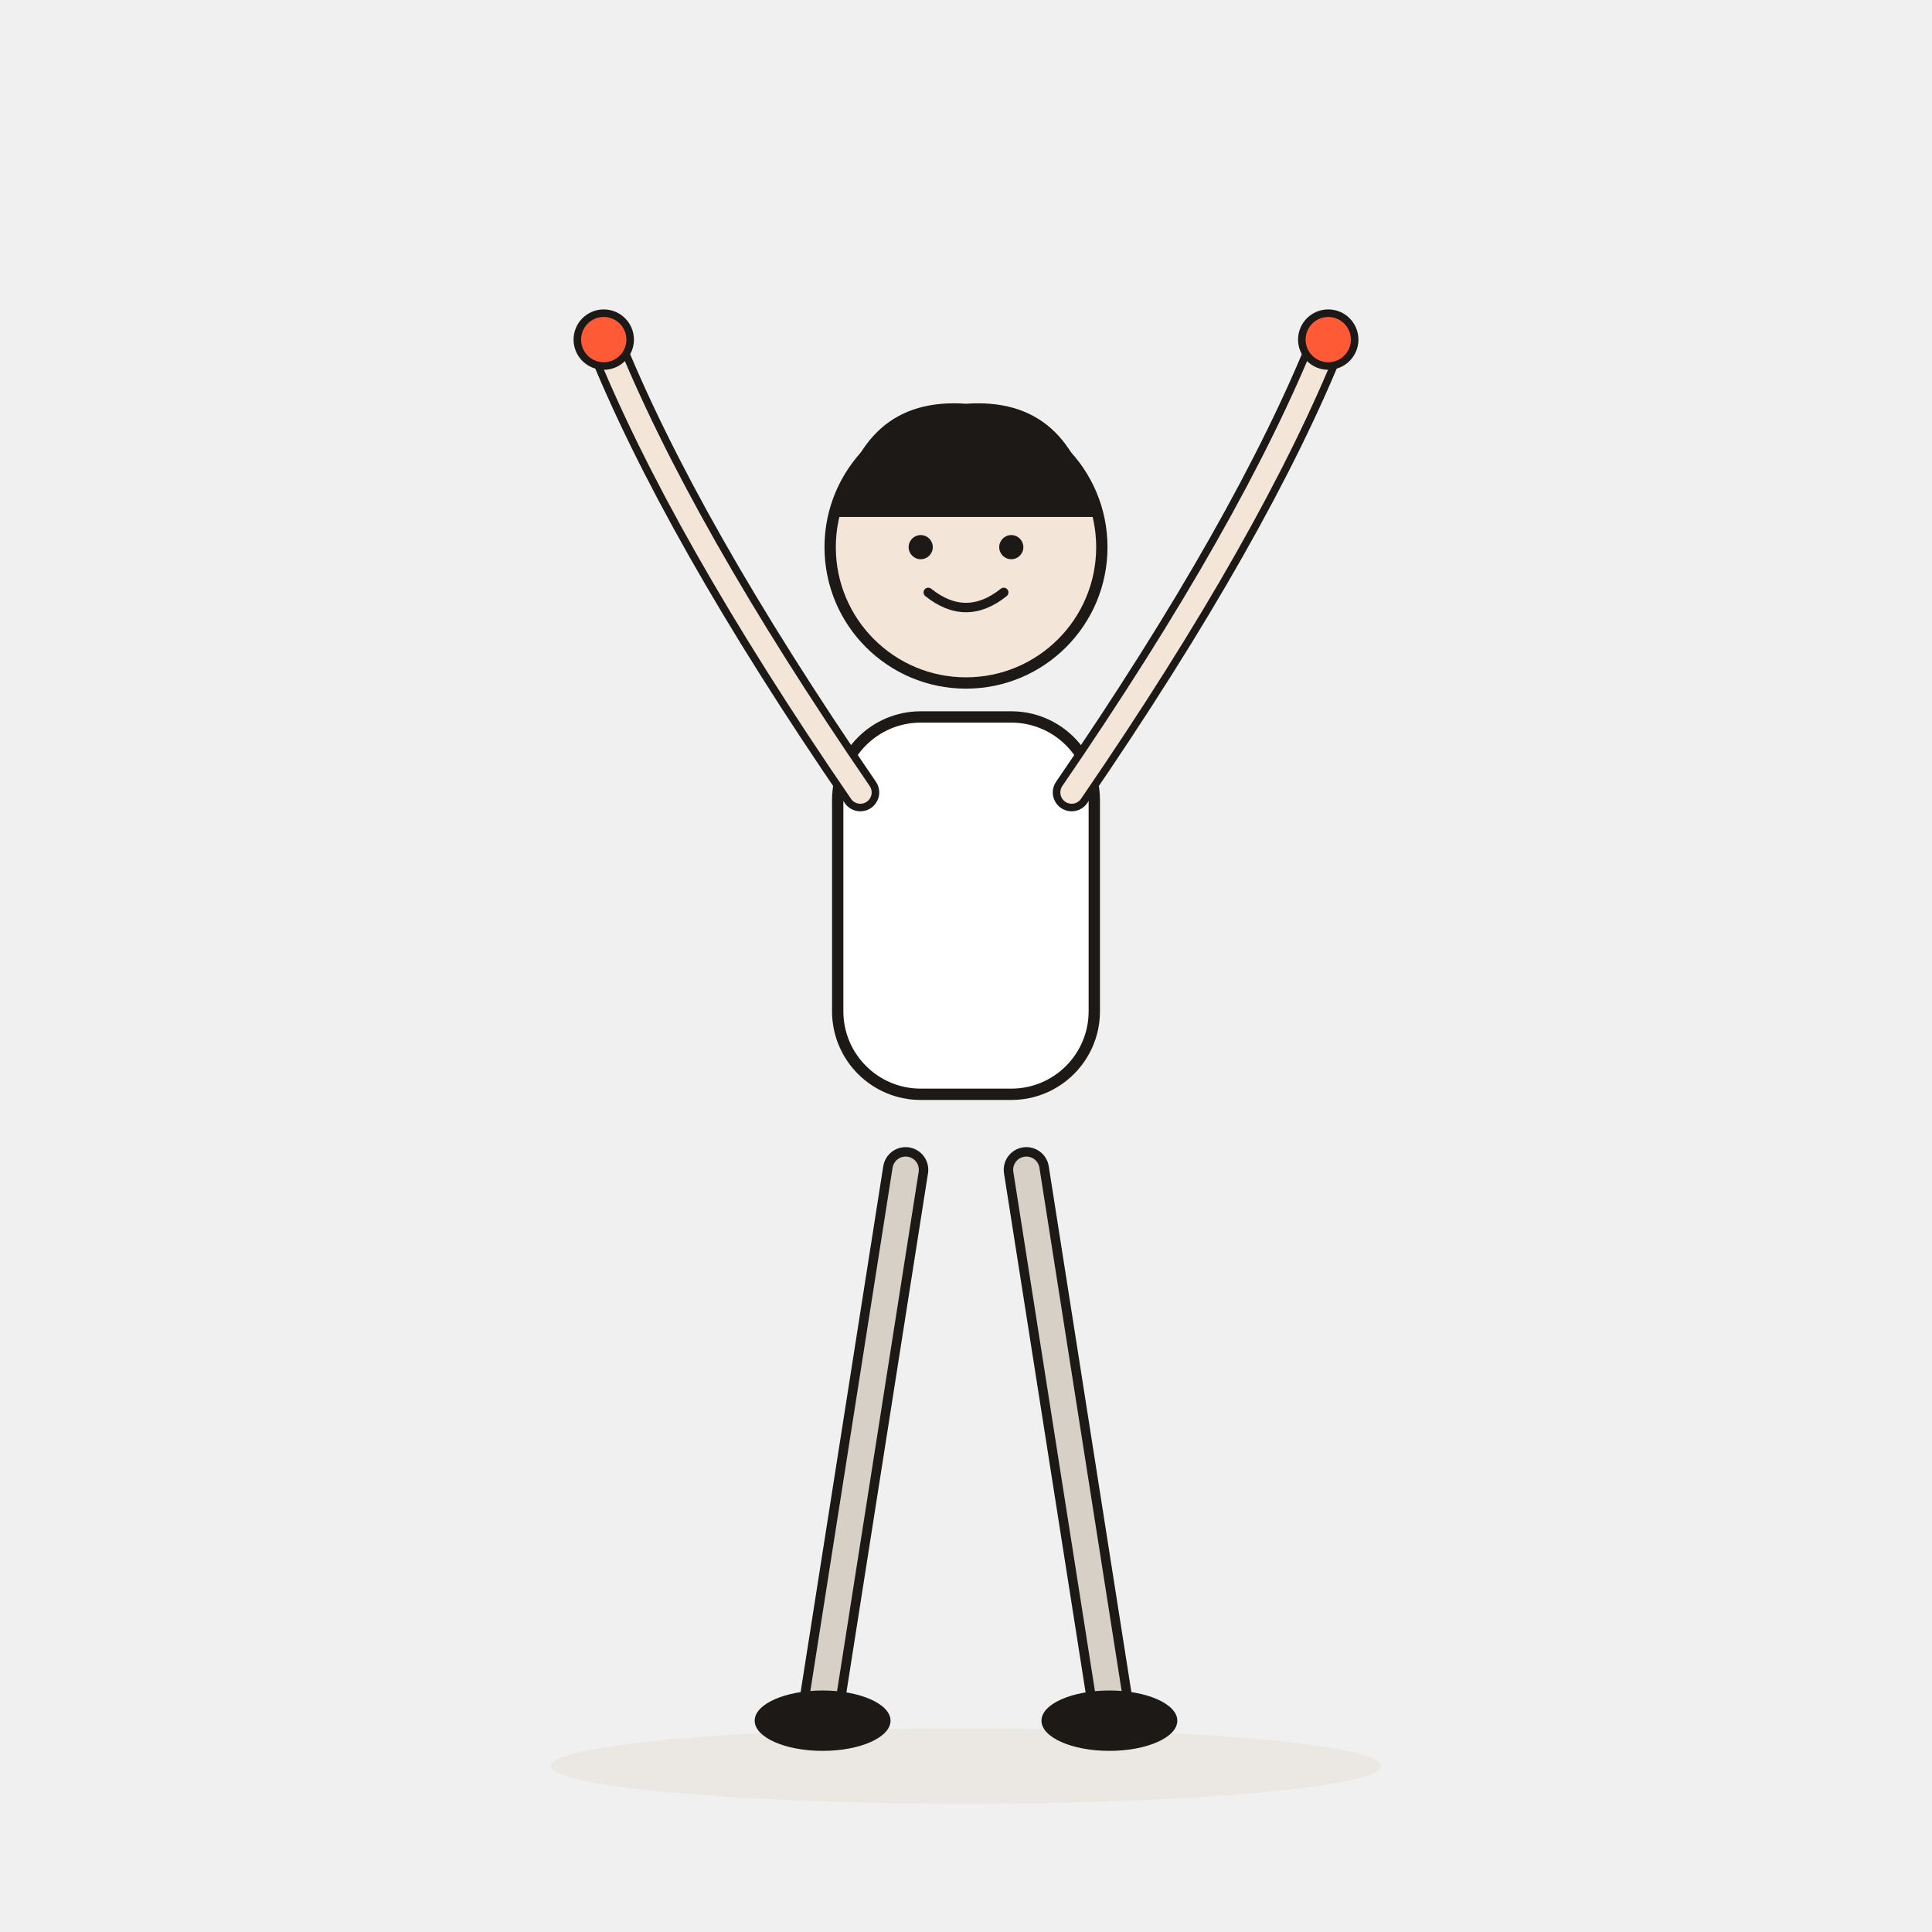
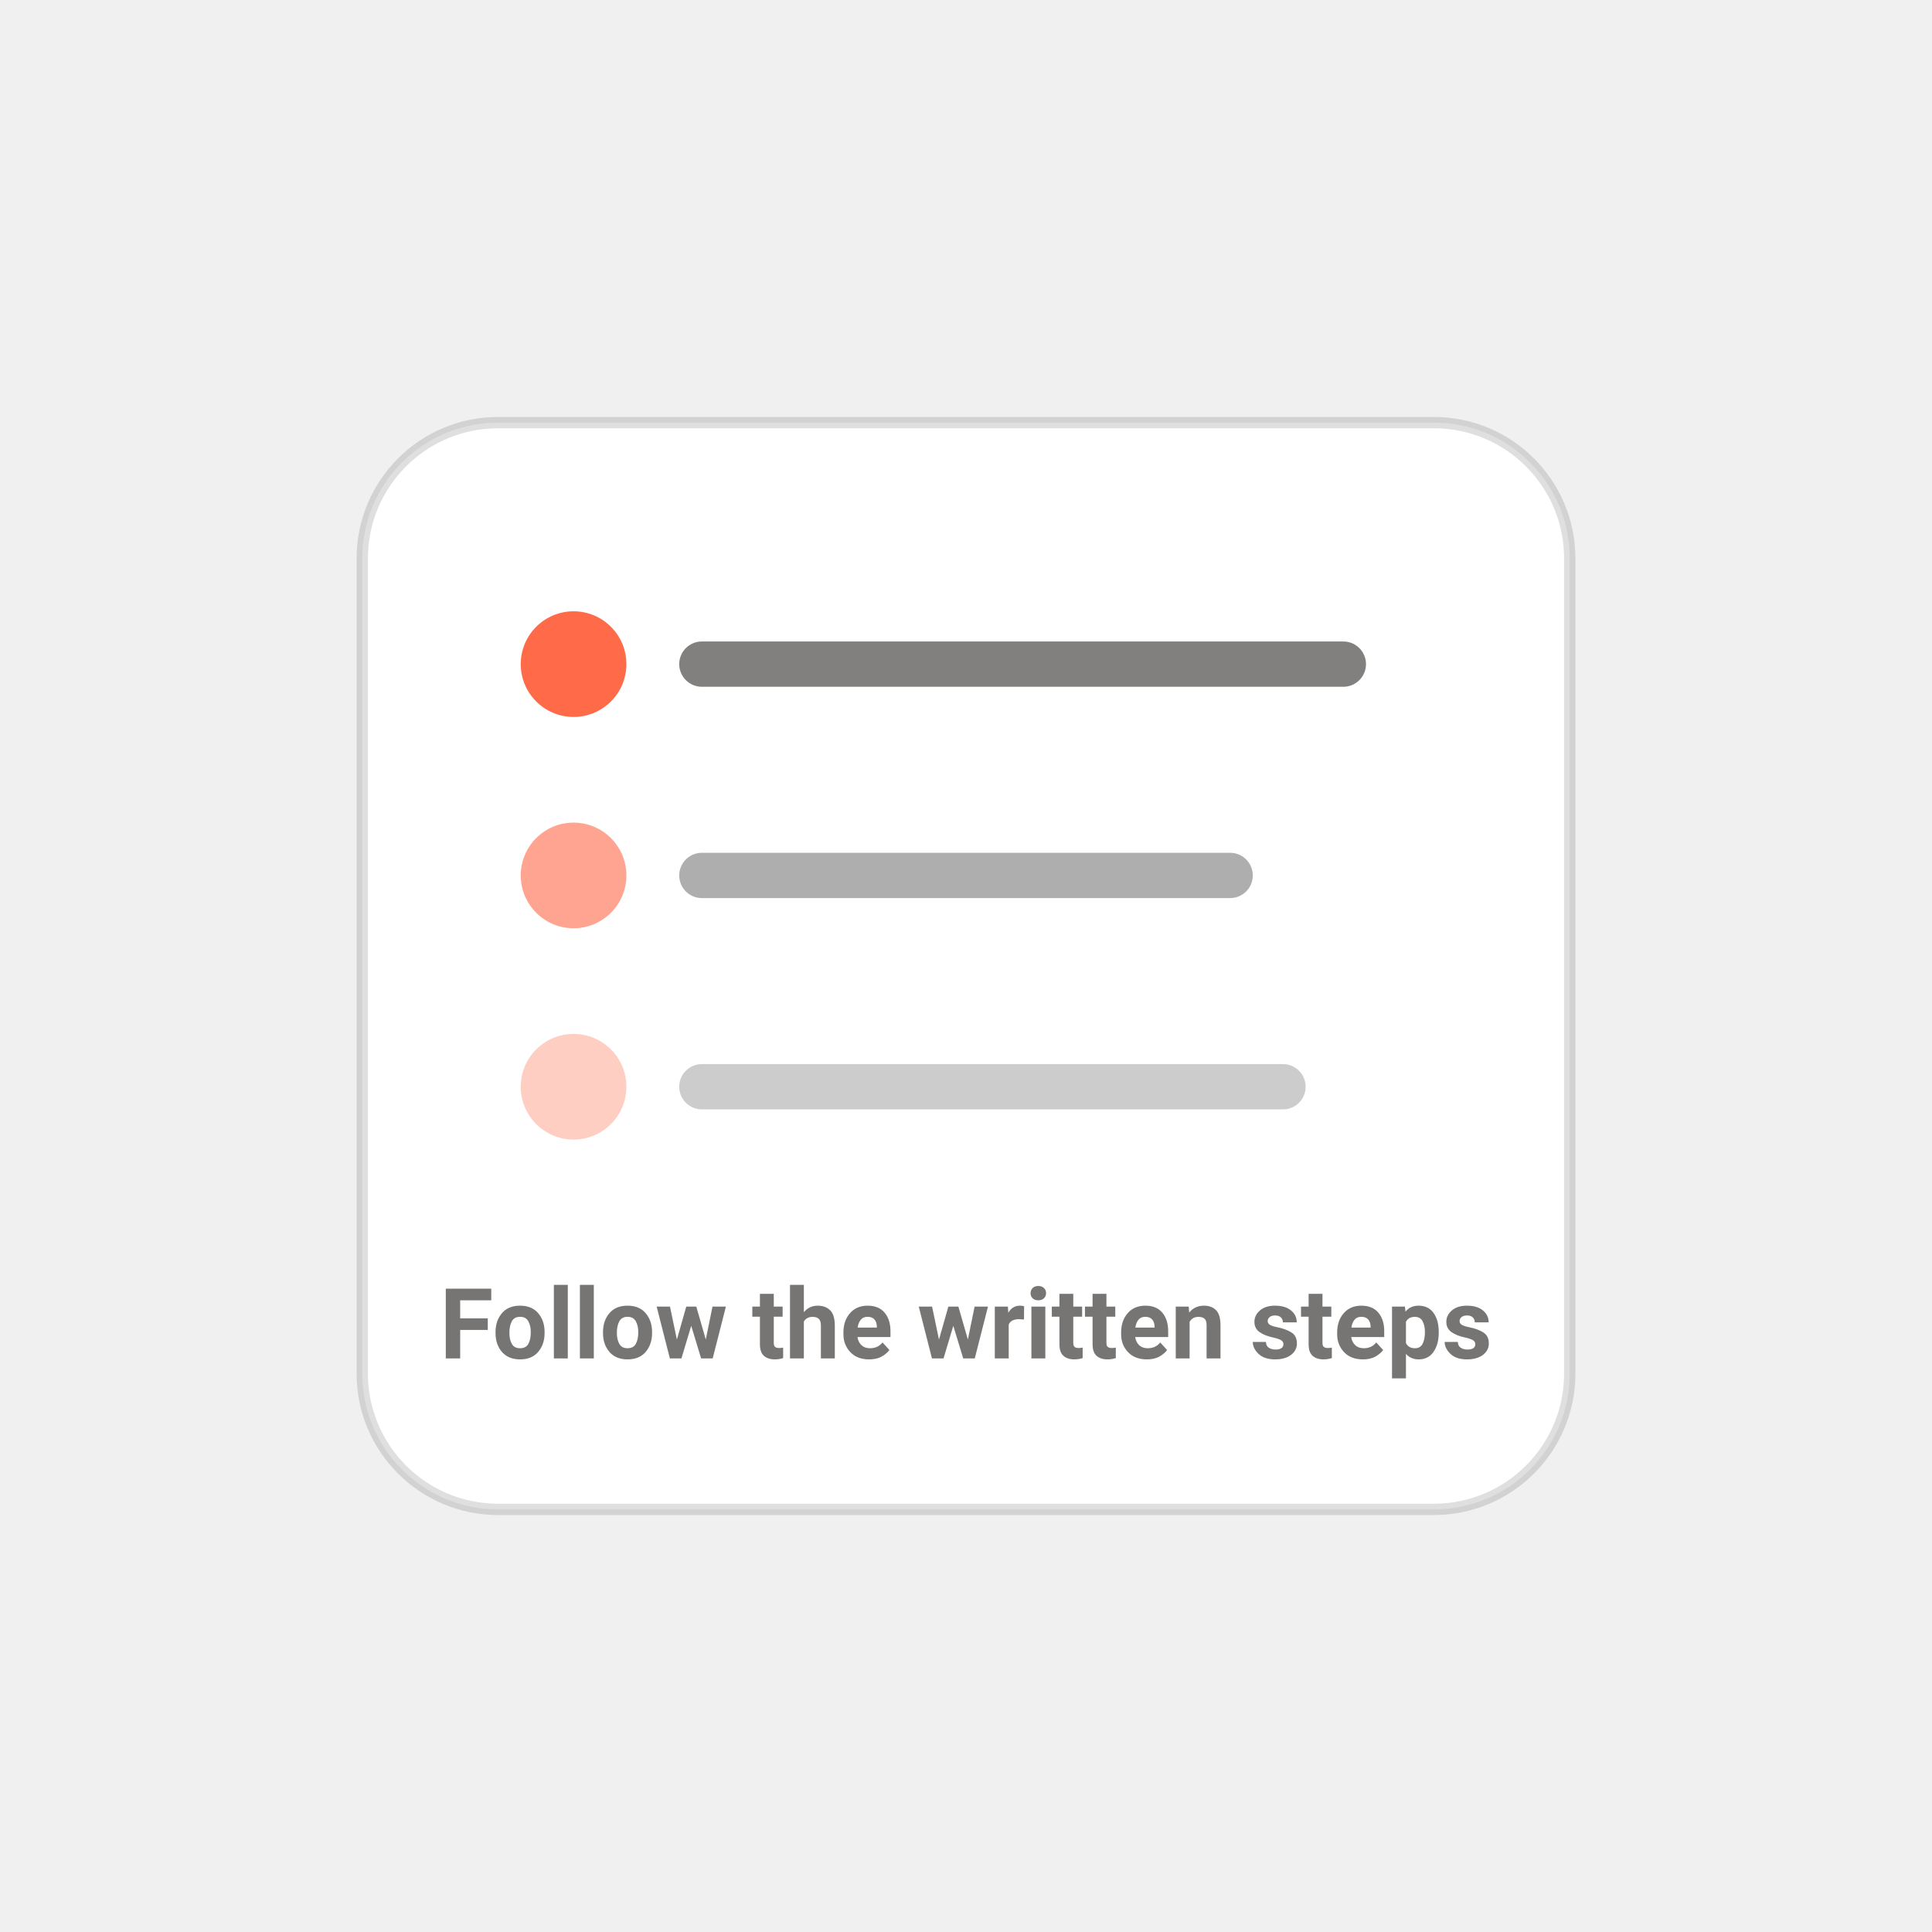
- <svg xmlns="http://www.w3.org/2000/svg" viewBox="0 0 512 512" width="512" height="512" role="img" aria-label="DeskBreak Stretch — Stretch fallback">
-   <rect width="512" height="512" fill="none" />
-   <ellipse cx="256" cy="468" rx="110" ry="10" fill="#E7E2DA" opacity="0.55" />
-   <g id="legs">
-     <path d="M240,310 L218,450" fill="none" stroke="#1C1917" stroke-width="12" stroke-linecap="round" />
-     <path d="M272,310 L294,450" fill="none" stroke="#1C1917" stroke-width="12" stroke-linecap="round" />
-     <path d="M240,310 L218,450" fill="none" stroke="#D6D0C6" stroke-width="7" stroke-linecap="round" />
-     <path d="M272,310 L294,450" fill="none" stroke="#D6D0C6" stroke-width="7" stroke-linecap="round" />
-     <ellipse cx="218" cy="456" rx="18" ry="8" fill="#1C1917" />
-     <ellipse cx="294" cy="456" rx="18" ry="8" fill="#1C1917" />
+ <svg xmlns="http://www.w3.org/2000/svg" viewBox="0 0 512 512" width="512" height="512" role="img" aria-label="No illustration for this move yet. Follow the written steps.">
+   <rect x="96" y="112" width="320" height="288" rx="36" fill="#FFFFFF" stroke="#1C1917" stroke-opacity="0.14" stroke-width="3" />
+   <g stroke-linecap="round">
+     <circle cx="152" cy="176" r="14" fill="#FF5A36" fill-opacity="0.9" />
+     <path d="M186,176 H356" stroke="#1C1917" stroke-opacity="0.55" stroke-width="12" />
+     <circle cx="152" cy="232" r="14" fill="#FF5A36" fill-opacity="0.55" />
+     <path d="M186,232 H326" stroke="#1C1917" stroke-opacity="0.35" stroke-width="12" />
+     <circle cx="152" cy="288" r="14" fill="#FF5A36" fill-opacity="0.3" />
+     <path d="M186,288 H340" stroke="#1C1917" stroke-opacity="0.22" stroke-width="12" />
  </g>
-   <g id="torso" transform="rotate(0 256 240.0)">
-     <rect x="222.0" y="190" width="68" height="100" rx="22" fill="#FFFFFF" stroke="#1C1917" stroke-width="3.0" />
-   </g>
-   <g class="arm">
-     <path d="M228,210 Q180,140 160,90" fill="none" stroke="#1C1917" stroke-width="10" stroke-linecap="round" />
-     <path d="M228,210 Q180,140 160,90" fill="none" stroke="#F3E6D8" stroke-width="6" stroke-linecap="round" />
-     <circle cx="160" cy="90" r="7" fill="#FF5A36" stroke="#1C1917" stroke-width="2" />
-   </g>
-   <g class="arm">
-     <path d="M284,210 Q332,140 352,90" fill="none" stroke="#1C1917" stroke-width="10" stroke-linecap="round" />
-     <path d="M284,210 Q332,140 352,90" fill="none" stroke="#F3E6D8" stroke-width="6" stroke-linecap="round" />
-     <circle cx="352" cy="90" r="7" fill="#FF5A36" stroke="#1C1917" stroke-width="2" />
-   </g>
-   <g id="head" transform="rotate(0 256 145)">
-     <circle cx="256" cy="145" r="36" fill="#F3E6D8" stroke="#1C1917" stroke-width="3.0" />
-     <path d="M222,137 Q228,105 256,107 Q284,105 290,137" fill="#1C1917" />
-     <circle cx="244" cy="145" r="3.2" fill="#1C1917" />
-     <circle cx="268" cy="145" r="3.2" fill="#1C1917" />
-     <path d="M246,157 Q256,165 266,157" fill="none" stroke="#1C1917" stroke-width="2.5" stroke-linecap="round" />
-   </g>
+   <text x="256" y="360" text-anchor="middle" font-family="-apple-system, BlinkMacSystemFont, 'Segoe UI', Roboto, Helvetica, Arial, sans-serif" font-size="26" font-weight="600" fill="#1C1917" fill-opacity="0.6">Follow the written steps</text>
</svg>
